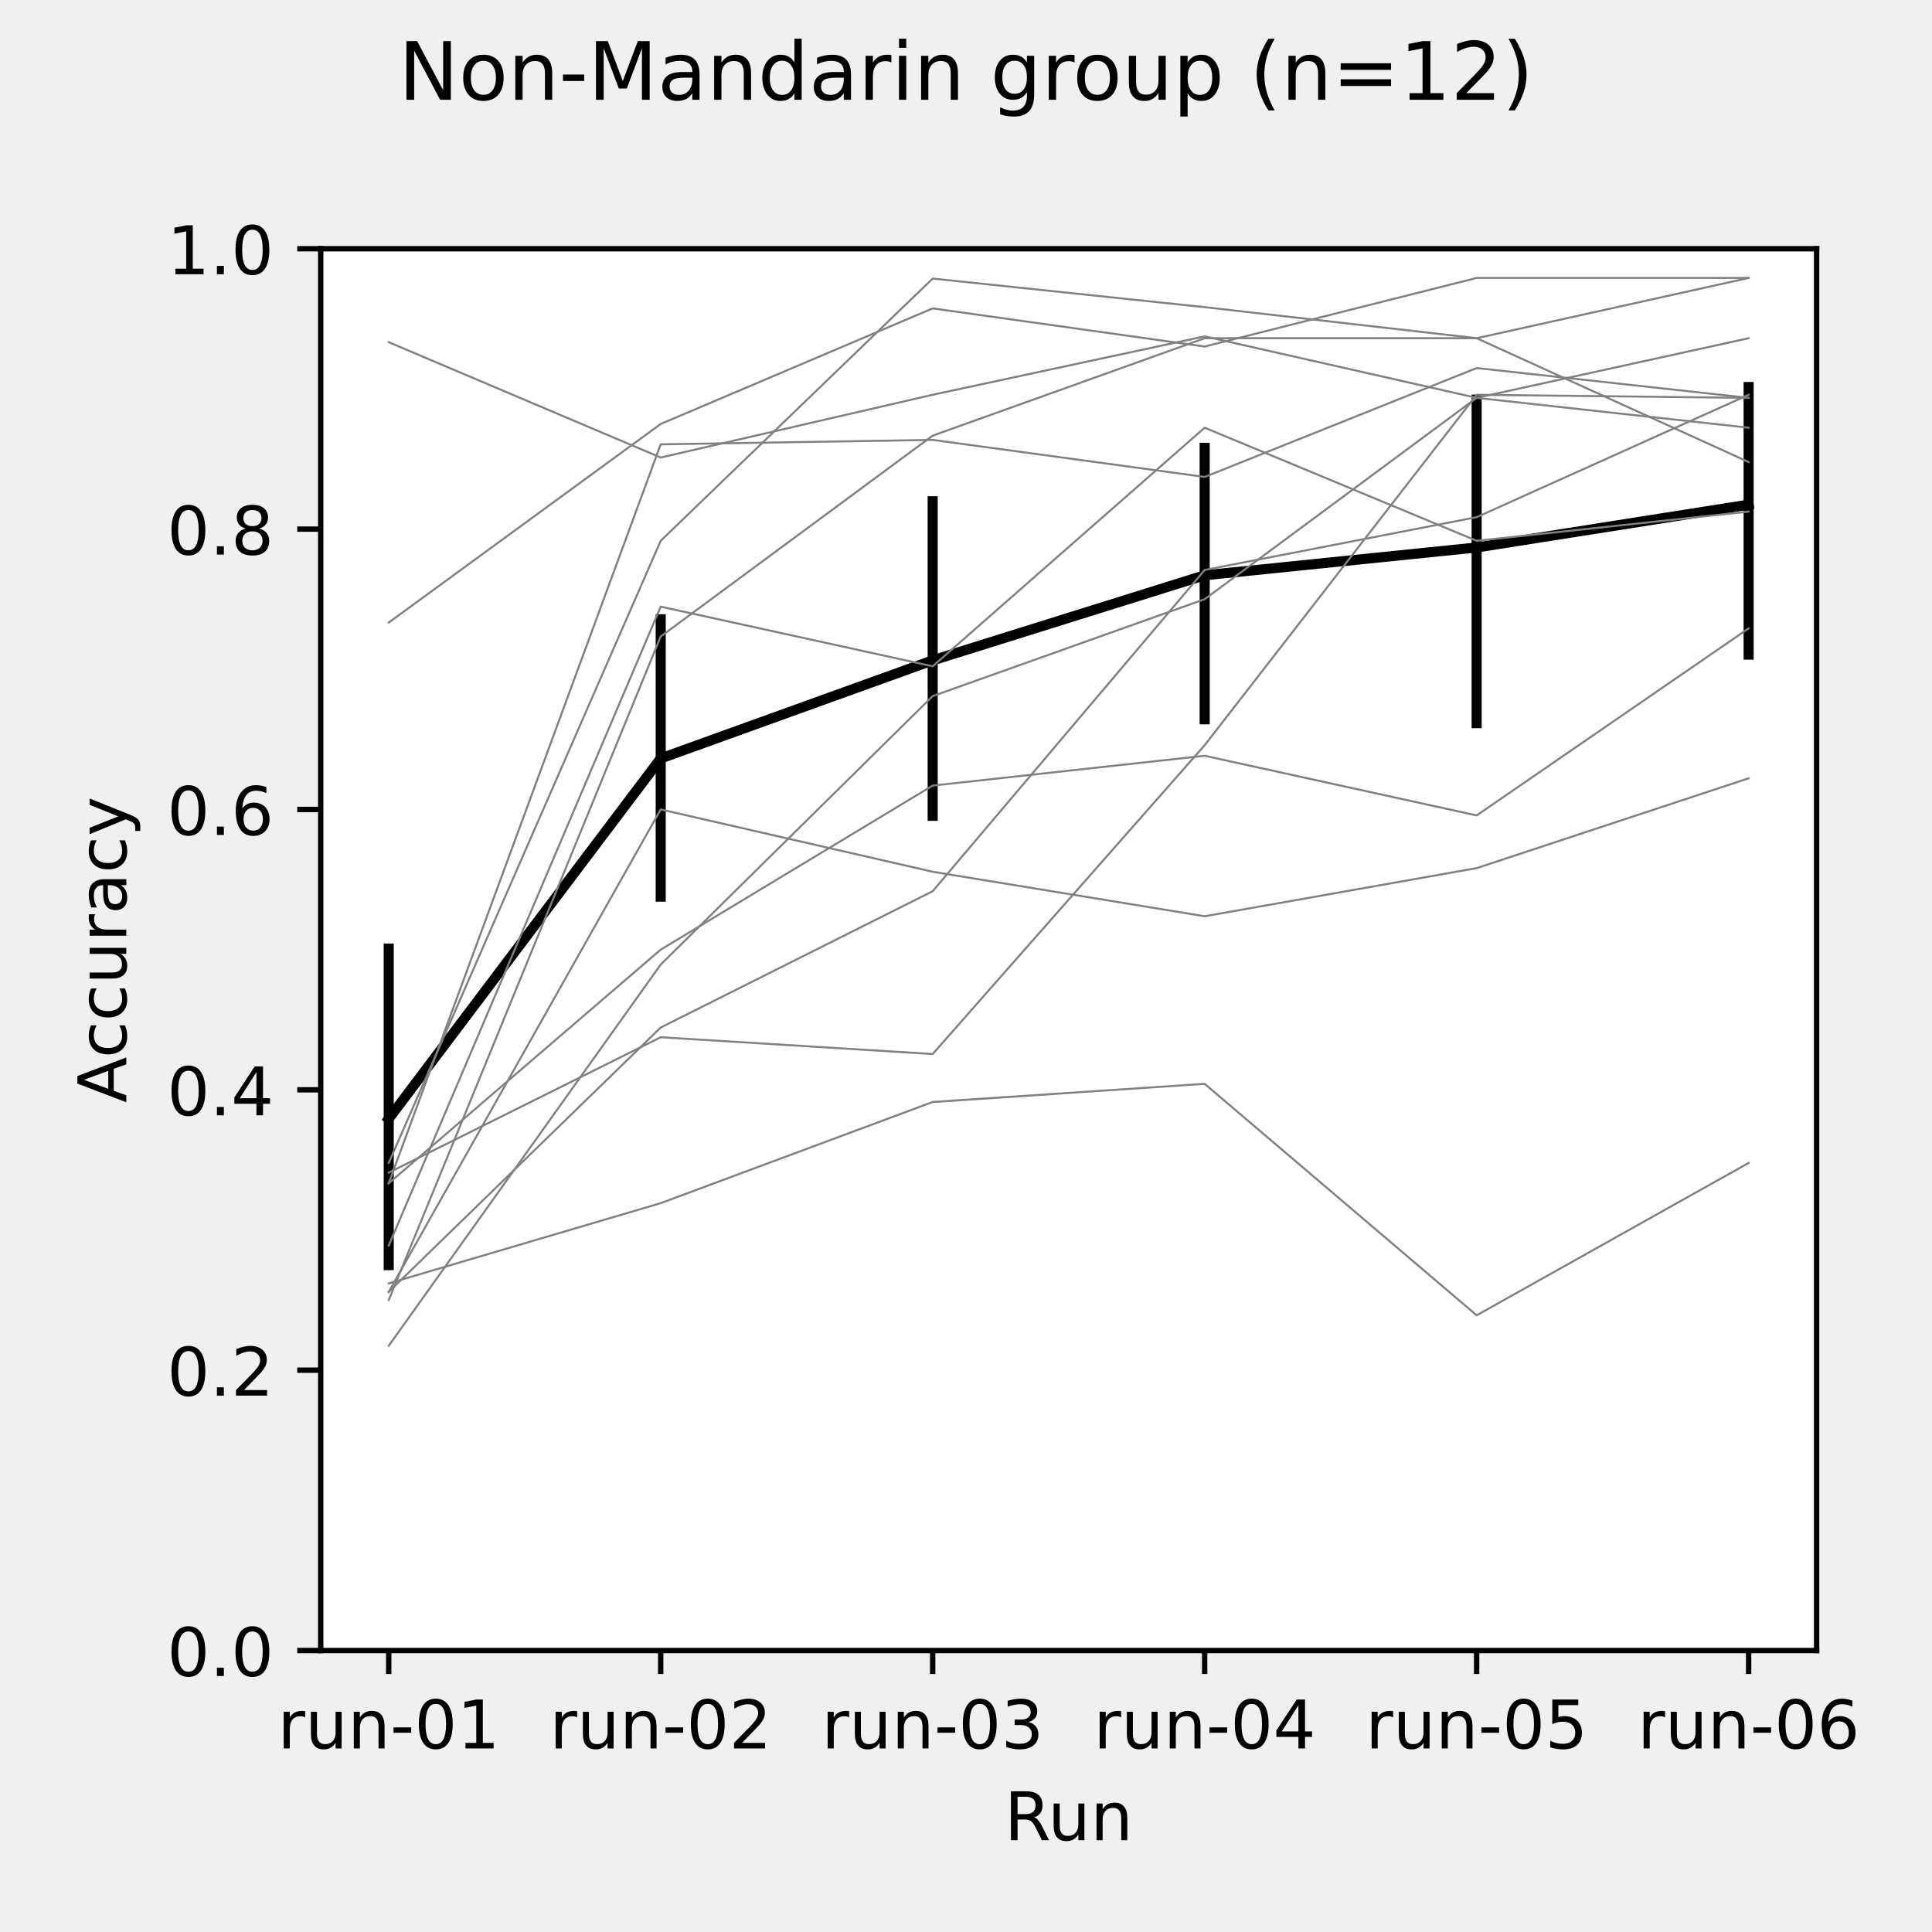
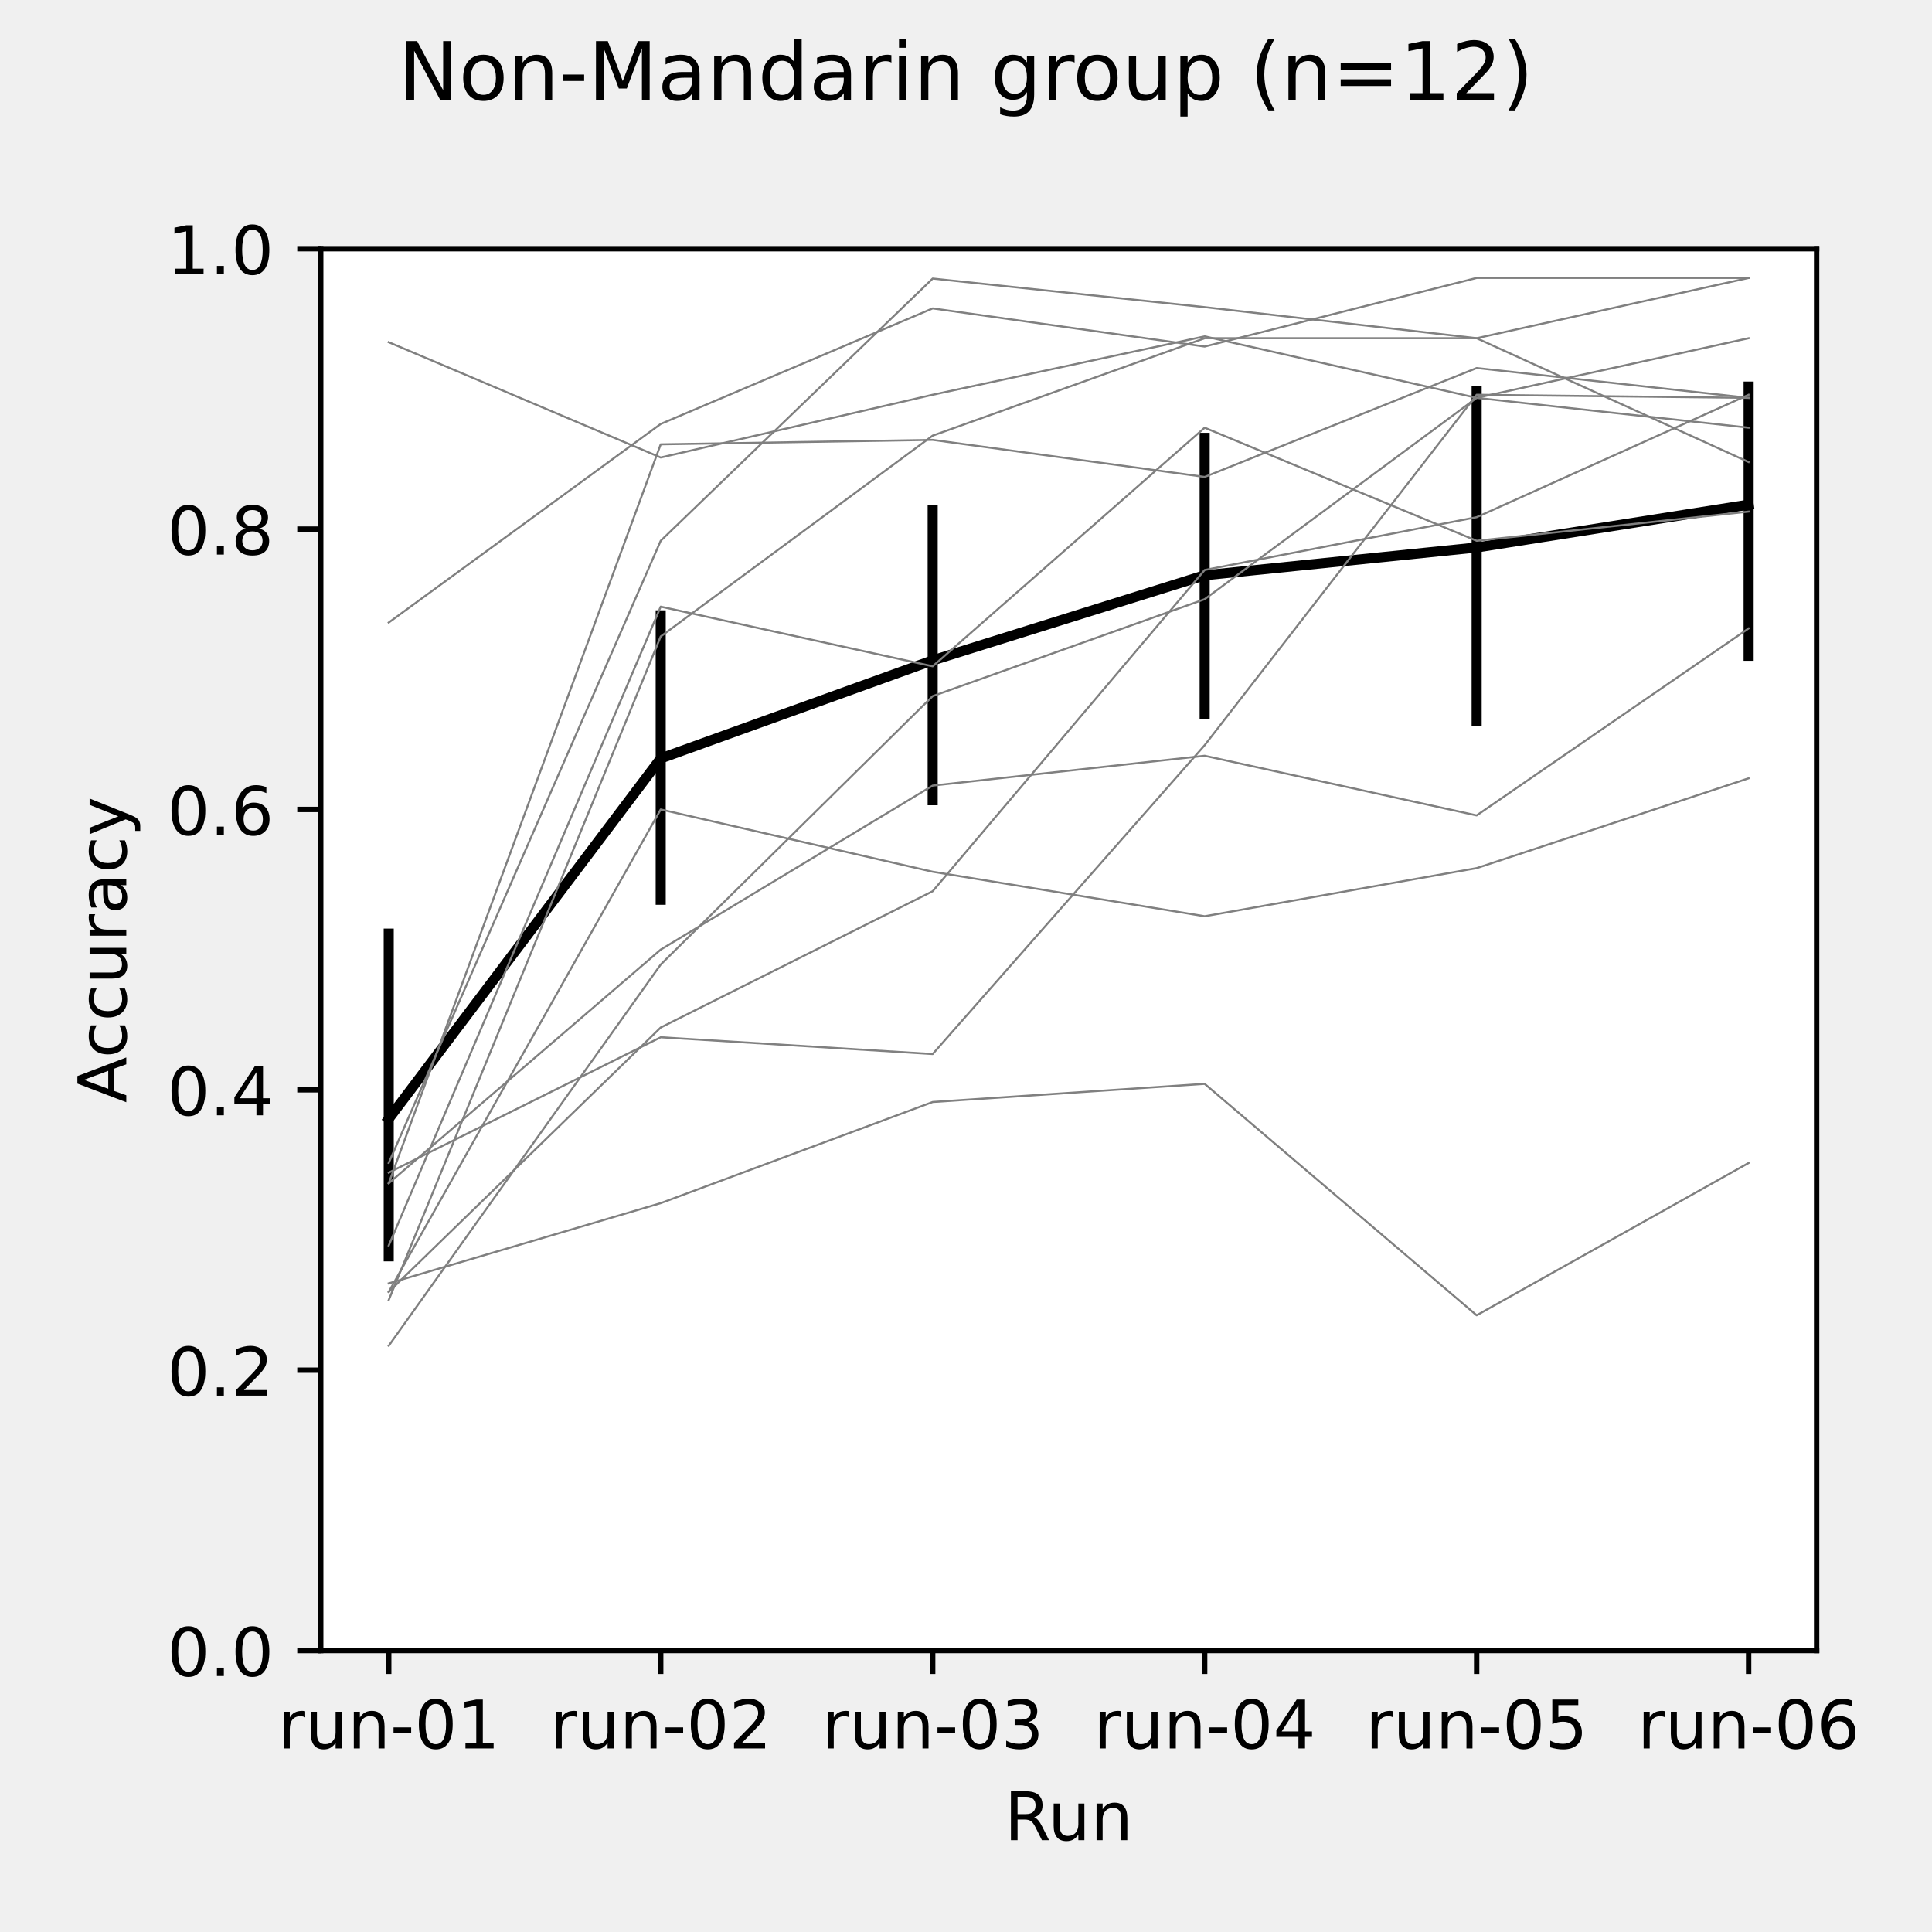
<svg xmlns="http://www.w3.org/2000/svg" xmlns:xlink="http://www.w3.org/1999/xlink" width="288pt" height="288pt" viewBox="0 0 288 288" version="1.1">
  <defs>
    <style type="text/css">*{stroke-linejoin: round; stroke-linecap: butt}</style>
  </defs>
  <g id="figure_1">
    <g id="patch_1">
      <path d="M 0 288  L 288 288  L 288 0  L 0 0  L 0 288  z " style="fill: none" />
    </g>
    <g id="axes_1">
      <g id="patch_2">
        <path d="M 47.81 246.04  L 270.8 246.04  L 270.8 37.08  L 47.81 37.08  z " style="fill: #ffffff" />
      </g>
      <g id="PolyCollection_1" />
      <g id="PolyCollection_2" />
      <g id="PolyCollection_3" />
      <g id="PolyCollection_4" />
      <g id="PolyCollection_5" />
      <g id="PolyCollection_6" />
      <g id="PolyCollection_7" />
      <g id="PolyCollection_8" />
      <g id="PolyCollection_9" />
      <g id="PolyCollection_10" />
      <g id="PolyCollection_11" />
      <g id="PolyCollection_12" />
      <g id="matplotlib.axis_1">
        <g id="xtick_1">
          <g id="line2d_1">
            <defs>
-               <path id="mc09d631b99" d="M 0 0  L 0 3.5  " style="stroke: #000000; stroke-width: 0.8" />
+               <path id="m78b1353f00" d="M 0 0  L 0 3.5  " style="stroke: #000000; stroke-width: 0.8" />
            </defs>
            <g>
-               <use xlink:href="#mc09d631b99" x="57.946" y="246.04" style="stroke: #000000; stroke-width: 0.8" />
+               <use xlink:href="#m78b1353f00" x="57.946" y="246.04" style="stroke: #000000; stroke-width: 0.8" />
            </g>
          </g>
          <g id="text_1">
            <g transform="translate(41.38656 260.6384) scale(0.1 -0.1)">
              <defs>
                <path id="DejaVuSans-72" d="M 2631 2963  Q 2534 3019 2420 3045  Q 2306 3072 2169 3072  Q 1681 3072 1420 2755  Q 1159 2438 1159 1844  L 1159 0  L 581 0  L 581 3500  L 1159 3500  L 1159 2956  Q 1341 3275 1631 3429  Q 1922 3584 2338 3584  Q 2397 3584 2469 3576  Q 2541 3569 2628 3553  L 2631 2963  z " transform="scale(0.015625)" />
                <path id="DejaVuSans-75" d="M 544 1381  L 544 3500  L 1119 3500  L 1119 1403  Q 1119 906 1312 657  Q 1506 409 1894 409  Q 2359 409 2629 706  Q 2900 1003 2900 1516  L 2900 3500  L 3475 3500  L 3475 0  L 2900 0  L 2900 538  Q 2691 219 2414 64  Q 2138 -91 1772 -91  Q 1169 -91 856 284  Q 544 659 544 1381  z M 1991 3584  L 1991 3584  z " transform="scale(0.015625)" />
                <path id="DejaVuSans-6e" d="M 3513 2113  L 3513 0  L 2938 0  L 2938 2094  Q 2938 2591 2744 2837  Q 2550 3084 2163 3084  Q 1697 3084 1428 2787  Q 1159 2491 1159 1978  L 1159 0  L 581 0  L 581 3500  L 1159 3500  L 1159 2956  Q 1366 3272 1645 3428  Q 1925 3584 2291 3584  Q 2894 3584 3203 3211  Q 3513 2838 3513 2113  z " transform="scale(0.015625)" />
                <path id="DejaVuSans-2d" d="M 313 2009  L 1997 2009  L 1997 1497  L 313 1497  L 313 2009  z " transform="scale(0.015625)" />
                <path id="DejaVuSans-30" d="M 2034 4250  Q 1547 4250 1301 3770  Q 1056 3291 1056 2328  Q 1056 1369 1301 889  Q 1547 409 2034 409  Q 2525 409 2770 889  Q 3016 1369 3016 2328  Q 3016 3291 2770 3770  Q 2525 4250 2034 4250  z M 2034 4750  Q 2819 4750 3233 4129  Q 3647 3509 3647 2328  Q 3647 1150 3233 529  Q 2819 -91 2034 -91  Q 1250 -91 836 529  Q 422 1150 422 2328  Q 422 3509 836 4129  Q 1250 4750 2034 4750  z " transform="scale(0.015625)" />
                <path id="DejaVuSans-31" d="M 794 531  L 1825 531  L 1825 4091  L 703 3866  L 703 4441  L 1819 4666  L 2450 4666  L 2450 531  L 3481 531  L 3481 0  L 794 0  L 794 531  z " transform="scale(0.015625)" />
              </defs>
              <use xlink:href="#DejaVuSans-72" />
              <use xlink:href="#DejaVuSans-75" x="41.113" />
              <use xlink:href="#DejaVuSans-6e" x="104.492" />
              <use xlink:href="#DejaVuSans-2d" x="167.871" />
              <use xlink:href="#DejaVuSans-30" x="203.955" />
              <use xlink:href="#DejaVuSans-31" x="267.578" />
            </g>
          </g>
        </g>
        <g id="xtick_2">
          <g id="line2d_2">
            <g>
-               <use xlink:href="#mc09d631b99" x="98.49" y="246.04" style="stroke: #000000; stroke-width: 0.8" />
+               <use xlink:href="#m78b1353f00" x="98.49" y="246.04" style="stroke: #000000; stroke-width: 0.8" />
            </g>
          </g>
          <g id="text_2">
            <g transform="translate(81.93027 260.6384) scale(0.1 -0.1)">
              <defs>
                <path id="DejaVuSans-32" d="M 1228 531  L 3431 531  L 3431 0  L 469 0  L 469 531  Q 828 903 1448 1529  Q 2069 2156 2228 2338  Q 2531 2678 2651 2914  Q 2772 3150 2772 3378  Q 2772 3750 2511 3984  Q 2250 4219 1831 4219  Q 1534 4219 1204 4116  Q 875 4013 500 3803  L 500 4441  Q 881 4594 1212 4672  Q 1544 4750 1819 4750  Q 2544 4750 2975 4387  Q 3406 4025 3406 3419  Q 3406 3131 3298 2873  Q 3191 2616 2906 2266  Q 2828 2175 2409 1742  Q 1991 1309 1228 531  z " transform="scale(0.015625)" />
              </defs>
              <use xlink:href="#DejaVuSans-72" />
              <use xlink:href="#DejaVuSans-75" x="41.113" />
              <use xlink:href="#DejaVuSans-6e" x="104.492" />
              <use xlink:href="#DejaVuSans-2d" x="167.871" />
              <use xlink:href="#DejaVuSans-30" x="203.955" />
              <use xlink:href="#DejaVuSans-32" x="267.578" />
            </g>
          </g>
        </g>
        <g id="xtick_3">
          <g id="line2d_3">
            <g>
-               <use xlink:href="#mc09d631b99" x="139.033" y="246.04" style="stroke: #000000; stroke-width: 0.8" />
+               <use xlink:href="#m78b1353f00" x="139.033" y="246.04" style="stroke: #000000; stroke-width: 0.8" />
            </g>
          </g>
          <g id="text_3">
            <g transform="translate(122.474 260.6384) scale(0.1 -0.1)">
              <defs>
                <path id="DejaVuSans-33" d="M 2597 2516  Q 3050 2419 3304 2112  Q 3559 1806 3559 1356  Q 3559 666 3084 287  Q 2609 -91 1734 -91  Q 1441 -91 1130 -33  Q 819 25 488 141  L 488 750  Q 750 597 1062 519  Q 1375 441 1716 441  Q 2309 441 2620 675  Q 2931 909 2931 1356  Q 2931 1769 2642 2001  Q 2353 2234 1838 2234  L 1294 2234  L 1294 2753  L 1863 2753  Q 2328 2753 2575 2939  Q 2822 3125 2822 3475  Q 2822 3834 2567 4026  Q 2313 4219 1838 4219  Q 1578 4219 1281 4162  Q 984 4106 628 3988  L 628 4550  Q 988 4650 1302 4700  Q 1616 4750 1894 4750  Q 2613 4750 3031 4423  Q 3450 4097 3450 3541  Q 3450 3153 3228 2886  Q 3006 2619 2597 2516  z " transform="scale(0.015625)" />
              </defs>
              <use xlink:href="#DejaVuSans-72" />
              <use xlink:href="#DejaVuSans-75" x="41.113" />
              <use xlink:href="#DejaVuSans-6e" x="104.492" />
              <use xlink:href="#DejaVuSans-2d" x="167.871" />
              <use xlink:href="#DejaVuSans-30" x="203.955" />
              <use xlink:href="#DejaVuSans-33" x="267.578" />
            </g>
          </g>
        </g>
        <g id="xtick_4">
          <g id="line2d_4">
            <g>
-               <use xlink:href="#mc09d631b99" x="179.577" y="246.04" style="stroke: #000000; stroke-width: 0.8" />
+               <use xlink:href="#m78b1353f00" x="179.577" y="246.04" style="stroke: #000000; stroke-width: 0.8" />
            </g>
          </g>
          <g id="text_4">
            <g transform="translate(163.0177 260.6384) scale(0.1 -0.1)">
              <defs>
                <path id="DejaVuSans-34" d="M 2419 4116  L 825 1625  L 2419 1625  L 2419 4116  z M 2253 4666  L 3047 4666  L 3047 1625  L 3713 1625  L 3713 1100  L 3047 1100  L 3047 0  L 2419 0  L 2419 1100  L 313 1100  L 313 1709  L 2253 4666  z " transform="scale(0.015625)" />
              </defs>
              <use xlink:href="#DejaVuSans-72" />
              <use xlink:href="#DejaVuSans-75" x="41.113" />
              <use xlink:href="#DejaVuSans-6e" x="104.492" />
              <use xlink:href="#DejaVuSans-2d" x="167.871" />
              <use xlink:href="#DejaVuSans-30" x="203.955" />
              <use xlink:href="#DejaVuSans-34" x="267.578" />
            </g>
          </g>
        </g>
        <g id="xtick_5">
          <g id="line2d_5">
            <g>
-               <use xlink:href="#mc09d631b99" x="220.121" y="246.04" style="stroke: #000000; stroke-width: 0.8" />
+               <use xlink:href="#m78b1353f00" x="220.121" y="246.04" style="stroke: #000000; stroke-width: 0.8" />
            </g>
          </g>
          <g id="text_5">
            <g transform="translate(203.5614 260.6384) scale(0.1 -0.1)">
              <defs>
                <path id="DejaVuSans-35" d="M 691 4666  L 3169 4666  L 3169 4134  L 1269 4134  L 1269 2991  Q 1406 3038 1543 3061  Q 1681 3084 1819 3084  Q 2600 3084 3056 2656  Q 3513 2228 3513 1497  Q 3513 744 3044 326  Q 2575 -91 1722 -91  Q 1428 -91 1123 -41  Q 819 9 494 109  L 494 744  Q 775 591 1075 516  Q 1375 441 1709 441  Q 2250 441 2565 725  Q 2881 1009 2881 1497  Q 2881 1984 2565 2268  Q 2250 2553 1709 2553  Q 1456 2553 1204 2497  Q 953 2441 691 2322  L 691 4666  z " transform="scale(0.015625)" />
              </defs>
              <use xlink:href="#DejaVuSans-72" />
              <use xlink:href="#DejaVuSans-75" x="41.113" />
              <use xlink:href="#DejaVuSans-6e" x="104.492" />
              <use xlink:href="#DejaVuSans-2d" x="167.871" />
              <use xlink:href="#DejaVuSans-30" x="203.955" />
              <use xlink:href="#DejaVuSans-35" x="267.578" />
            </g>
          </g>
        </g>
        <g id="xtick_6">
          <g id="line2d_6">
            <g>
-               <use xlink:href="#mc09d631b99" x="260.665" y="246.04" style="stroke: #000000; stroke-width: 0.8" />
+               <use xlink:href="#m78b1353f00" x="260.665" y="246.04" style="stroke: #000000; stroke-width: 0.8" />
            </g>
          </g>
          <g id="text_6">
            <g transform="translate(244.1052 260.6384) scale(0.1 -0.1)">
              <defs>
                <path id="DejaVuSans-36" d="M 2113 2584  Q 1688 2584 1439 2293  Q 1191 2003 1191 1497  Q 1191 994 1439 701  Q 1688 409 2113 409  Q 2538 409 2786 701  Q 3034 994 3034 1497  Q 3034 2003 2786 2293  Q 2538 2584 2113 2584  z M 3366 4563  L 3366 3988  Q 3128 4100 2886 4159  Q 2644 4219 2406 4219  Q 1781 4219 1451 3797  Q 1122 3375 1075 2522  Q 1259 2794 1537 2939  Q 1816 3084 2150 3084  Q 2853 3084 3261 2657  Q 3669 2231 3669 1497  Q 3669 778 3244 343  Q 2819 -91 2113 -91  Q 1303 -91 875 529  Q 447 1150 447 2328  Q 447 3434 972 4092  Q 1497 4750 2381 4750  Q 2619 4750 2861 4703  Q 3103 4656 3366 4563  z " transform="scale(0.015625)" />
              </defs>
              <use xlink:href="#DejaVuSans-72" />
              <use xlink:href="#DejaVuSans-75" x="41.113" />
              <use xlink:href="#DejaVuSans-6e" x="104.492" />
              <use xlink:href="#DejaVuSans-2d" x="167.871" />
              <use xlink:href="#DejaVuSans-30" x="203.955" />
              <use xlink:href="#DejaVuSans-36" x="267.578" />
            </g>
          </g>
        </g>
        <g id="text_7">
          <g transform="translate(149.7185 274.3166) scale(0.1 -0.1)">
            <defs>
              <path id="DejaVuSans-52" d="M 2841 2188  Q 3044 2119 3236 1894  Q 3428 1669 3622 1275  L 4263 0  L 3584 0  L 2988 1197  Q 2756 1666 2539 1819  Q 2322 1972 1947 1972  L 1259 1972  L 1259 0  L 628 0  L 628 4666  L 2053 4666  Q 2853 4666 3247 4331  Q 3641 3997 3641 3322  Q 3641 2881 3436 2590  Q 3231 2300 2841 2188  z M 1259 4147  L 1259 2491  L 2053 2491  Q 2509 2491 2742 2702  Q 2975 2913 2975 3322  Q 2975 3731 2742 3939  Q 2509 4147 2053 4147  L 1259 4147  z " transform="scale(0.015625)" />
            </defs>
            <use xlink:href="#DejaVuSans-52" />
            <use xlink:href="#DejaVuSans-75" x="64.982" />
            <use xlink:href="#DejaVuSans-6e" x="128.361" />
          </g>
        </g>
      </g>
      <g id="matplotlib.axis_2">
        <g id="ytick_1">
          <g id="line2d_7">
            <defs>
-               <path id="m82e674d182" d="M 0 0  L -3.5 0  " style="stroke: #000000; stroke-width: 0.8" />
+               <path id="m92021a2774" d="M 0 0  L -3.5 0  " style="stroke: #000000; stroke-width: 0.8" />
            </defs>
            <g>
-               <use xlink:href="#m82e674d182" x="47.81" y="246.04" style="stroke: #000000; stroke-width: 0.8" />
+               <use xlink:href="#m92021a2774" x="47.81" y="246.04" style="stroke: #000000; stroke-width: 0.8" />
            </g>
          </g>
          <g id="text_8">
            <g transform="translate(24.90687 249.8392) scale(0.1 -0.1)">
              <defs>
                <path id="DejaVuSans-2e" d="M 684 794  L 1344 794  L 1344 0  L 684 0  L 684 794  z " transform="scale(0.015625)" />
              </defs>
              <use xlink:href="#DejaVuSans-30" />
              <use xlink:href="#DejaVuSans-2e" x="63.623" />
              <use xlink:href="#DejaVuSans-30" x="95.41" />
            </g>
          </g>
        </g>
        <g id="ytick_2">
          <g id="line2d_8">
            <g>
-               <use xlink:href="#m82e674d182" x="47.81" y="204.248" style="stroke: #000000; stroke-width: 0.8" />
+               <use xlink:href="#m92021a2774" x="47.81" y="204.248" style="stroke: #000000; stroke-width: 0.8" />
            </g>
          </g>
          <g id="text_9">
            <g transform="translate(24.90687 208.0472) scale(0.1 -0.1)">
              <use xlink:href="#DejaVuSans-30" />
              <use xlink:href="#DejaVuSans-2e" x="63.623" />
              <use xlink:href="#DejaVuSans-32" x="95.41" />
            </g>
          </g>
        </g>
        <g id="ytick_3">
          <g id="line2d_9">
            <g>
-               <use xlink:href="#m82e674d182" x="47.81" y="162.456" style="stroke: #000000; stroke-width: 0.8" />
+               <use xlink:href="#m92021a2774" x="47.81" y="162.456" style="stroke: #000000; stroke-width: 0.8" />
            </g>
          </g>
          <g id="text_10">
            <g transform="translate(24.90687 166.2552) scale(0.1 -0.1)">
              <use xlink:href="#DejaVuSans-30" />
              <use xlink:href="#DejaVuSans-2e" x="63.623" />
              <use xlink:href="#DejaVuSans-34" x="95.41" />
            </g>
          </g>
        </g>
        <g id="ytick_4">
          <g id="line2d_10">
            <g>
-               <use xlink:href="#m82e674d182" x="47.81" y="120.664" style="stroke: #000000; stroke-width: 0.8" />
+               <use xlink:href="#m92021a2774" x="47.81" y="120.664" style="stroke: #000000; stroke-width: 0.8" />
            </g>
          </g>
          <g id="text_11">
            <g transform="translate(24.90687 124.4632) scale(0.1 -0.1)">
              <use xlink:href="#DejaVuSans-30" />
              <use xlink:href="#DejaVuSans-2e" x="63.623" />
              <use xlink:href="#DejaVuSans-36" x="95.41" />
            </g>
          </g>
        </g>
        <g id="ytick_5">
          <g id="line2d_11">
            <g>
-               <use xlink:href="#m82e674d182" x="47.81" y="78.872" style="stroke: #000000; stroke-width: 0.8" />
+               <use xlink:href="#m92021a2774" x="47.81" y="78.872" style="stroke: #000000; stroke-width: 0.8" />
            </g>
          </g>
          <g id="text_12">
            <g transform="translate(24.90687 82.67122) scale(0.1 -0.1)">
              <defs>
                <path id="DejaVuSans-38" d="M 2034 2216  Q 1584 2216 1326 1975  Q 1069 1734 1069 1313  Q 1069 891 1326 650  Q 1584 409 2034 409  Q 2484 409 2743 651  Q 3003 894 3003 1313  Q 3003 1734 2745 1975  Q 2488 2216 2034 2216  z M 1403 2484  Q 997 2584 770 2862  Q 544 3141 544 3541  Q 544 4100 942 4425  Q 1341 4750 2034 4750  Q 2731 4750 3128 4425  Q 3525 4100 3525 3541  Q 3525 3141 3298 2862  Q 3072 2584 2669 2484  Q 3125 2378 3379 2068  Q 3634 1759 3634 1313  Q 3634 634 3220 271  Q 2806 -91 2034 -91  Q 1263 -91 848 271  Q 434 634 434 1313  Q 434 1759 690 2068  Q 947 2378 1403 2484  z M 1172 3481  Q 1172 3119 1398 2916  Q 1625 2713 2034 2713  Q 2441 2713 2670 2916  Q 2900 3119 2900 3481  Q 2900 3844 2670 4047  Q 2441 4250 2034 4250  Q 1625 4250 1398 4047  Q 1172 3844 1172 3481  z " transform="scale(0.015625)" />
              </defs>
              <use xlink:href="#DejaVuSans-30" />
              <use xlink:href="#DejaVuSans-2e" x="63.623" />
              <use xlink:href="#DejaVuSans-38" x="95.41" />
            </g>
          </g>
        </g>
        <g id="ytick_6">
          <g id="line2d_12">
            <g>
-               <use xlink:href="#m82e674d182" x="47.81" y="37.08" style="stroke: #000000; stroke-width: 0.8" />
+               <use xlink:href="#m92021a2774" x="47.81" y="37.08" style="stroke: #000000; stroke-width: 0.8" />
            </g>
          </g>
          <g id="text_13">
            <g transform="translate(24.90687 40.87922) scale(0.1 -0.1)">
              <use xlink:href="#DejaVuSans-31" />
              <use xlink:href="#DejaVuSans-2e" x="63.623" />
              <use xlink:href="#DejaVuSans-30" x="95.41" />
            </g>
          </g>
        </g>
        <g id="text_14">
          <g transform="translate(18.82719 164.3881) rotate(-90) scale(0.1 -0.1)">
            <defs>
              <path id="DejaVuSans-41" d="M 2188 4044  L 1331 1722  L 3047 1722  L 2188 4044  z M 1831 4666  L 2547 4666  L 4325 0  L 3669 0  L 3244 1197  L 1141 1197  L 716 0  L 50 0  L 1831 4666  z " transform="scale(0.015625)" />
              <path id="DejaVuSans-63" d="M 3122 3366  L 3122 2828  Q 2878 2963 2633 3030  Q 2388 3097 2138 3097  Q 1578 3097 1268 2742  Q 959 2388 959 1747  Q 959 1106 1268 751  Q 1578 397 2138 397  Q 2388 397 2633 464  Q 2878 531 3122 666  L 3122 134  Q 2881 22 2623 -34  Q 2366 -91 2075 -91  Q 1284 -91 818 406  Q 353 903 353 1747  Q 353 2603 823 3093  Q 1294 3584 2113 3584  Q 2378 3584 2631 3529  Q 2884 3475 3122 3366  z " transform="scale(0.015625)" />
              <path id="DejaVuSans-61" d="M 2194 1759  Q 1497 1759 1228 1600  Q 959 1441 959 1056  Q 959 750 1161 570  Q 1363 391 1709 391  Q 2188 391 2477 730  Q 2766 1069 2766 1631  L 2766 1759  L 2194 1759  z M 3341 1997  L 3341 0  L 2766 0  L 2766 531  Q 2569 213 2275 61  Q 1981 -91 1556 -91  Q 1019 -91 701 211  Q 384 513 384 1019  Q 384 1609 779 1909  Q 1175 2209 1959 2209  L 2766 2209  L 2766 2266  Q 2766 2663 2505 2880  Q 2244 3097 1772 3097  Q 1472 3097 1187 3025  Q 903 2953 641 2809  L 641 3341  Q 956 3463 1253 3523  Q 1550 3584 1831 3584  Q 2591 3584 2966 3190  Q 3341 2797 3341 1997  z " transform="scale(0.015625)" />
              <path id="DejaVuSans-79" d="M 2059 -325  Q 1816 -950 1584 -1140  Q 1353 -1331 966 -1331  L 506 -1331  L 506 -850  L 844 -850  Q 1081 -850 1212 -737  Q 1344 -625 1503 -206  L 1606 56  L 191 3500  L 800 3500  L 1894 763  L 2988 3500  L 3597 3500  L 2059 -325  z " transform="scale(0.015625)" />
            </defs>
            <use xlink:href="#DejaVuSans-41" />
            <use xlink:href="#DejaVuSans-63" x="66.658" />
            <use xlink:href="#DejaVuSans-63" x="121.639" />
            <use xlink:href="#DejaVuSans-75" x="176.619" />
            <use xlink:href="#DejaVuSans-72" x="239.998" />
            <use xlink:href="#DejaVuSans-61" x="281.111" />
            <use xlink:href="#DejaVuSans-63" x="342.391" />
            <use xlink:href="#DejaVuSans-79" x="397.371" />
          </g>
        </g>
      </g>
      <g id="line2d_13">
-         <path d="M 57.946 166.777  L 98.49 113.059  L 139.033 98.438  L 179.577 85.753  L 220.121 81.612  L 260.665 75.225  " clip-path="url(#pab31cd7dae)" style="fill: none; stroke: #000000; stroke-width: 1.5; stroke-linecap: square" />
+         <path d="M 57.946 166.777  L 98.49 113.059  L 139.033 98.438  L 179.577 85.753  L 220.121 81.612  L 260.665 75.225  " clip-path="url(#p30c05acfbf)" style="fill: none; stroke: #000000; stroke-width: 1.5; stroke-linecap: square" />
      </g>
      <g id="LineCollection_1">
-         <path d="M 57.946 188.593  L 57.946 141.398  " clip-path="url(#pab31cd7dae)" style="fill: none; stroke: #000000; stroke-width: 1.5; stroke-linecap: square" />
-         <path d="M 98.49 133.663  L 98.49 92.311  " clip-path="url(#pab31cd7dae)" style="fill: none; stroke: #000000; stroke-width: 1.5; stroke-linecap: square" />
-         <path d="M 139.033 121.608  L 139.033 74.727  " clip-path="url(#pab31cd7dae)" style="fill: none; stroke: #000000; stroke-width: 1.5; stroke-linecap: square" />
-         <path d="M 179.577 107.221  L 179.577 66.761  " clip-path="url(#pab31cd7dae)" style="fill: none; stroke: #000000; stroke-width: 1.5; stroke-linecap: square" />
-         <path d="M 220.121 107.798  L 220.121 59.572  " clip-path="url(#pab31cd7dae)" style="fill: none; stroke: #000000; stroke-width: 1.5; stroke-linecap: square" />
-         <path d="M 260.665 97.584  L 260.665 57.693  " clip-path="url(#pab31cd7dae)" style="fill: none; stroke: #000000; stroke-width: 1.5; stroke-linecap: square" />
+         <path d="M 57.946 187.283  L 57.946 139.178  " clip-path="url(#p30c05acfbf)" style="fill: none; stroke: #000000; stroke-width: 1.5; stroke-linecap: square" />
+         <path d="M 98.49 134.128  L 98.49 91.727  " clip-path="url(#p30c05acfbf)" style="fill: none; stroke: #000000; stroke-width: 1.5; stroke-linecap: square" />
+         <path d="M 139.033 119.285  L 139.033 76.037  " clip-path="url(#p30c05acfbf)" style="fill: none; stroke: #000000; stroke-width: 1.5; stroke-linecap: square" />
+         <path d="M 179.577 106.387  L 179.577 65.268  " clip-path="url(#p30c05acfbf)" style="fill: none; stroke: #000000; stroke-width: 1.5; stroke-linecap: square" />
+         <path d="M 220.121 107.508  L 220.121 58.263  " clip-path="url(#p30c05acfbf)" style="fill: none; stroke: #000000; stroke-width: 1.5; stroke-linecap: square" />
+         <path d="M 260.665 97.753  L 260.665 57.628  " clip-path="url(#p30c05acfbf)" style="fill: none; stroke: #000000; stroke-width: 1.5; stroke-linecap: square" />
      </g>
      <g id="line2d_14">
-         <path d="M 57.946 176.387  L 98.49 66.237  L 139.033 65.575  L 179.577 71.097  L 220.121 54.864  L 260.665 59.31  " clip-path="url(#pab31cd7dae)" style="fill: none; stroke: #808080; stroke-width: 0.3; stroke-linecap: square" />
+         <path d="M 57.946 176.387  L 98.49 66.237  L 139.033 65.575  L 179.577 71.097  L 220.121 54.864  L 260.665 59.31  " clip-path="url(#p30c05acfbf)" style="fill: none; stroke: #808080; stroke-width: 0.3; stroke-linecap: square" />
      </g>
      <g id="line2d_15">
-         <path d="M 57.946 176.387  L 98.49 141.56  L 139.033 117.107  L 179.577 112.661  L 220.121 121.553  L 260.665 93.673  " clip-path="url(#pab31cd7dae)" style="fill: none; stroke: #808080; stroke-width: 0.3; stroke-linecap: square" />
+         <path d="M 57.946 176.387  L 98.49 141.56  L 139.033 117.107  L 179.577 112.661  L 220.121 121.553  L 260.665 93.673  " clip-path="url(#p30c05acfbf)" style="fill: none; stroke: #808080; stroke-width: 0.3; stroke-linecap: square" />
      </g>
      <g id="line2d_16">
-         <path d="M 57.946 192.585  L 98.49 153.169  L 139.033 132.853  L 179.577 84.967  L 220.121 77.094  L 260.665 58.847  " clip-path="url(#pab31cd7dae)" style="fill: none; stroke: #808080; stroke-width: 0.3; stroke-linecap: square" />
+         <path d="M 57.946 192.585  L 98.49 153.169  L 139.033 132.853  L 179.577 84.967  L 220.121 77.094  L 260.665 58.847  " clip-path="url(#p30c05acfbf)" style="fill: none; stroke: #808080; stroke-width: 0.3; stroke-linecap: square" />
      </g>
      <g id="line2d_17">
-         <path d="M 57.946 185.674  L 98.49 90.431  L 139.033 99.323  L 179.577 63.756  L 220.121 80.613  L 260.665 76.26  " clip-path="url(#pab31cd7dae)" style="fill: none; stroke: #808080; stroke-width: 0.3; stroke-linecap: square" />
+         <path d="M 57.946 185.674  L 98.49 90.431  L 139.033 99.323  L 179.577 63.756  L 220.121 80.613  L 260.665 76.26  " clip-path="url(#p30c05acfbf)" style="fill: none; stroke: #808080; stroke-width: 0.3; stroke-linecap: square" />
      </g>
      <g id="line2d_18">
-         <path d="M 57.946 200.614  L 98.49 143.783  L 139.033 103.769  L 179.577 89.32  L 220.121 59.31  L 260.665 63.756  " clip-path="url(#pab31cd7dae)" style="fill: none; stroke: #808080; stroke-width: 0.3; stroke-linecap: square" />
+         <path d="M 57.946 200.614  L 98.49 143.783  L 139.033 103.769  L 179.577 89.32  L 220.121 59.31  L 260.665 63.756  " clip-path="url(#p30c05acfbf)" style="fill: none; stroke: #808080; stroke-width: 0.3; stroke-linecap: square" />
      </g>
      <g id="line2d_19">
-         <path d="M 57.946 51.011  L 98.49 68.202  L 139.033 58.847  L 179.577 50.14  L 220.121 59.31  L 260.665 50.418  " clip-path="url(#pab31cd7dae)" style="fill: none; stroke: #808080; stroke-width: 0.3; stroke-linecap: square" />
+         <path d="M 57.946 51.011  L 98.49 68.202  L 139.033 58.847  L 179.577 50.14  L 220.121 59.31  L 260.665 50.418  " clip-path="url(#p30c05acfbf)" style="fill: none; stroke: #808080; stroke-width: 0.3; stroke-linecap: square" />
      </g>
      <g id="line2d_20">
-         <path d="M 57.946 174.804  L 98.49 154.62  L 139.033 157.121  L 179.577 111.087  L 220.121 58.847  L 260.665 59.31  " clip-path="url(#pab31cd7dae)" style="fill: none; stroke: #808080; stroke-width: 0.3; stroke-linecap: square" />
+         <path d="M 57.946 174.804  L 98.49 154.62  L 139.033 157.121  L 179.577 111.087  L 220.121 58.847  L 260.665 59.31  " clip-path="url(#p30c05acfbf)" style="fill: none; stroke: #808080; stroke-width: 0.3; stroke-linecap: square" />
      </g>
      <g id="line2d_21">
-         <path d="M 57.946 92.803  L 98.49 63.2  L 139.033 45.972  L 179.577 51.659  L 220.121 41.433  L 260.665 41.433  " clip-path="url(#pab31cd7dae)" style="fill: none; stroke: #808080; stroke-width: 0.3; stroke-linecap: square" />
+         <path d="M 57.946 92.803  L 98.49 63.2  L 139.033 45.972  L 179.577 51.659  L 220.121 41.433  L 260.665 41.433  " clip-path="url(#p30c05acfbf)" style="fill: none; stroke: #808080; stroke-width: 0.3; stroke-linecap: square" />
      </g>
      <g id="line2d_22">
-         <path d="M 57.946 173.358  L 98.49 80.613  L 139.033 41.526  L 179.577 45.787  L 220.121 50.418  L 260.665 68.878  " clip-path="url(#pab31cd7dae)" style="fill: none; stroke: #808080; stroke-width: 0.3; stroke-linecap: square" />
+         <path d="M 57.946 173.358  L 98.49 80.613  L 139.033 41.526  L 179.577 45.787  L 220.121 50.418  L 260.665 68.878  " clip-path="url(#p30c05acfbf)" style="fill: none; stroke: #808080; stroke-width: 0.3; stroke-linecap: square" />
      </g>
      <g id="line2d_23">
-         <path d="M 57.946 191.312  L 98.49 179.351  L 139.033 164.273  L 179.577 161.567  L 220.121 196.071  L 260.665 173.358  " clip-path="url(#pab31cd7dae)" style="fill: none; stroke: #808080; stroke-width: 0.3; stroke-linecap: square" />
+         <path d="M 57.946 191.312  L 98.49 179.351  L 139.033 164.273  L 179.577 161.567  L 220.121 196.071  L 260.665 173.358  " clip-path="url(#p30c05acfbf)" style="fill: none; stroke: #808080; stroke-width: 0.3; stroke-linecap: square" />
      </g>
      <g id="line2d_24">
-         <path d="M 57.946 192.585  L 98.49 120.664  L 139.033 129.951  L 179.577 136.585  L 220.121 129.411  L 260.665 116.02  " clip-path="url(#pab31cd7dae)" style="fill: none; stroke: #808080; stroke-width: 0.3; stroke-linecap: square" />
+         <path d="M 57.946 192.585  L 98.49 120.664  L 139.033 129.951  L 179.577 136.585  L 220.121 129.411  L 260.665 116.02  " clip-path="url(#p30c05acfbf)" style="fill: none; stroke: #808080; stroke-width: 0.3; stroke-linecap: square" />
      </g>
      <g id="line2d_25">
-         <path d="M 57.946 193.8  L 98.49 94.877  L 139.033 64.941  L 179.577 50.418  L 220.121 50.418  L 260.665 41.433  " clip-path="url(#pab31cd7dae)" style="fill: none; stroke: #808080; stroke-width: 0.3; stroke-linecap: square" />
+         <path d="M 57.946 193.8  L 98.49 94.877  L 139.033 64.941  L 179.577 50.418  L 220.121 50.418  L 260.665 41.433  " clip-path="url(#p30c05acfbf)" style="fill: none; stroke: #808080; stroke-width: 0.3; stroke-linecap: square" />
      </g>
      <g id="line2d_26" />
      <g id="patch_3">
        <path d="M 47.81 246.04  L 47.81 37.08  " style="fill: none; stroke: #000000; stroke-width: 0.8; stroke-linejoin: miter; stroke-linecap: square" />
      </g>
      <g id="patch_4">
        <path d="M 270.8 246.04  L 270.8 37.08  " style="fill: none; stroke: #000000; stroke-width: 0.8; stroke-linejoin: miter; stroke-linecap: square" />
      </g>
      <g id="patch_5">
        <path d="M 47.81 246.04  L 270.8 246.04  " style="fill: none; stroke: #000000; stroke-width: 0.8; stroke-linejoin: miter; stroke-linecap: square" />
      </g>
      <g id="patch_6">
        <path d="M 47.81 37.08  L 270.8 37.08  " style="fill: none; stroke: #000000; stroke-width: 0.8; stroke-linejoin: miter; stroke-linecap: square" />
      </g>
    </g>
    <g id="text_15">
      <g transform="translate(59.41031 14.87813) scale(0.12 -0.12)">
        <defs>
          <path id="DejaVuSans-4e" d="M 628 4666  L 1478 4666  L 3547 763  L 3547 4666  L 4159 4666  L 4159 0  L 3309 0  L 1241 3903  L 1241 0  L 628 0  L 628 4666  z " transform="scale(0.015625)" />
          <path id="DejaVuSans-6f" d="M 1959 3097  Q 1497 3097 1228 2736  Q 959 2375 959 1747  Q 959 1119 1226 758  Q 1494 397 1959 397  Q 2419 397 2687 759  Q 2956 1122 2956 1747  Q 2956 2369 2687 2733  Q 2419 3097 1959 3097  z M 1959 3584  Q 2709 3584 3137 3096  Q 3566 2609 3566 1747  Q 3566 888 3137 398  Q 2709 -91 1959 -91  Q 1206 -91 779 398  Q 353 888 353 1747  Q 353 2609 779 3096  Q 1206 3584 1959 3584  z " transform="scale(0.015625)" />
          <path id="DejaVuSans-4d" d="M 628 4666  L 1569 4666  L 2759 1491  L 3956 4666  L 4897 4666  L 4897 0  L 4281 0  L 4281 4097  L 3078 897  L 2444 897  L 1241 4097  L 1241 0  L 628 0  L 628 4666  z " transform="scale(0.015625)" />
          <path id="DejaVuSans-64" d="M 2906 2969  L 2906 4863  L 3481 4863  L 3481 0  L 2906 0  L 2906 525  Q 2725 213 2448 61  Q 2172 -91 1784 -91  Q 1150 -91 751 415  Q 353 922 353 1747  Q 353 2572 751 3078  Q 1150 3584 1784 3584  Q 2172 3584 2448 3432  Q 2725 3281 2906 2969  z M 947 1747  Q 947 1113 1208 752  Q 1469 391 1925 391  Q 2381 391 2643 752  Q 2906 1113 2906 1747  Q 2906 2381 2643 2742  Q 2381 3103 1925 3103  Q 1469 3103 1208 2742  Q 947 2381 947 1747  z " transform="scale(0.015625)" />
          <path id="DejaVuSans-69" d="M 603 3500  L 1178 3500  L 1178 0  L 603 0  L 603 3500  z M 603 4863  L 1178 4863  L 1178 4134  L 603 4134  L 603 4863  z " transform="scale(0.015625)" />
          <path id="DejaVuSans-20" transform="scale(0.015625)" />
          <path id="DejaVuSans-67" d="M 2906 1791  Q 2906 2416 2648 2759  Q 2391 3103 1925 3103  Q 1463 3103 1205 2759  Q 947 2416 947 1791  Q 947 1169 1205 825  Q 1463 481 1925 481  Q 2391 481 2648 825  Q 2906 1169 2906 1791  z M 3481 434  Q 3481 -459 3084 -895  Q 2688 -1331 1869 -1331  Q 1566 -1331 1297 -1286  Q 1028 -1241 775 -1147  L 775 -588  Q 1028 -725 1275 -790  Q 1522 -856 1778 -856  Q 2344 -856 2625 -561  Q 2906 -266 2906 331  L 2906 616  Q 2728 306 2450 153  Q 2172 0 1784 0  Q 1141 0 747 490  Q 353 981 353 1791  Q 353 2603 747 3093  Q 1141 3584 1784 3584  Q 2172 3584 2450 3431  Q 2728 3278 2906 2969  L 2906 3500  L 3481 3500  L 3481 434  z " transform="scale(0.015625)" />
          <path id="DejaVuSans-70" d="M 1159 525  L 1159 -1331  L 581 -1331  L 581 3500  L 1159 3500  L 1159 2969  Q 1341 3281 1617 3432  Q 1894 3584 2278 3584  Q 2916 3584 3314 3078  Q 3713 2572 3713 1747  Q 3713 922 3314 415  Q 2916 -91 2278 -91  Q 1894 -91 1617 61  Q 1341 213 1159 525  z M 3116 1747  Q 3116 2381 2855 2742  Q 2594 3103 2138 3103  Q 1681 3103 1420 2742  Q 1159 2381 1159 1747  Q 1159 1113 1420 752  Q 1681 391 2138 391  Q 2594 391 2855 752  Q 3116 1113 3116 1747  z " transform="scale(0.015625)" />
          <path id="DejaVuSans-28" d="M 1984 4856  Q 1566 4138 1362 3434  Q 1159 2731 1159 2009  Q 1159 1288 1364 580  Q 1569 -128 1984 -844  L 1484 -844  Q 1016 -109 783 600  Q 550 1309 550 2009  Q 550 2706 781 3412  Q 1013 4119 1484 4856  L 1984 4856  z " transform="scale(0.015625)" />
          <path id="DejaVuSans-3d" d="M 678 2906  L 4684 2906  L 4684 2381  L 678 2381  L 678 2906  z M 678 1631  L 4684 1631  L 4684 1100  L 678 1100  L 678 1631  z " transform="scale(0.015625)" />
          <path id="DejaVuSans-29" d="M 513 4856  L 1013 4856  Q 1481 4119 1714 3412  Q 1947 2706 1947 2009  Q 1947 1309 1714 600  Q 1481 -109 1013 -844  L 513 -844  Q 928 -128 1133 580  Q 1338 1288 1338 2009  Q 1338 2731 1133 3434  Q 928 4138 513 4856  z " transform="scale(0.015625)" />
        </defs>
        <use xlink:href="#DejaVuSans-4e" />
        <use xlink:href="#DejaVuSans-6f" x="74.805" />
        <use xlink:href="#DejaVuSans-6e" x="135.986" />
        <use xlink:href="#DejaVuSans-2d" x="199.365" />
        <use xlink:href="#DejaVuSans-4d" x="235.449" />
        <use xlink:href="#DejaVuSans-61" x="321.729" />
        <use xlink:href="#DejaVuSans-6e" x="383.008" />
        <use xlink:href="#DejaVuSans-64" x="446.387" />
        <use xlink:href="#DejaVuSans-61" x="509.863" />
        <use xlink:href="#DejaVuSans-72" x="571.143" />
        <use xlink:href="#DejaVuSans-69" x="612.256" />
        <use xlink:href="#DejaVuSans-6e" x="640.039" />
        <use xlink:href="#DejaVuSans-20" x="703.418" />
        <use xlink:href="#DejaVuSans-67" x="735.205" />
        <use xlink:href="#DejaVuSans-72" x="798.682" />
        <use xlink:href="#DejaVuSans-6f" x="837.545" />
        <use xlink:href="#DejaVuSans-75" x="898.727" />
        <use xlink:href="#DejaVuSans-70" x="962.105" />
        <use xlink:href="#DejaVuSans-20" x="1025.582" />
        <use xlink:href="#DejaVuSans-28" x="1057.369" />
        <use xlink:href="#DejaVuSans-6e" x="1096.383" />
        <use xlink:href="#DejaVuSans-3d" x="1159.762" />
        <use xlink:href="#DejaVuSans-31" x="1243.551" />
        <use xlink:href="#DejaVuSans-32" x="1307.174" />
        <use xlink:href="#DejaVuSans-29" x="1370.797" />
      </g>
    </g>
  </g>
  <defs>
-     <clipPath id="pab31cd7dae">
+     <clipPath id="p30c05acfbf">
      <rect x="47.81" y="37.08" width="222.99" height="208.96" />
    </clipPath>
  </defs>
</svg>
